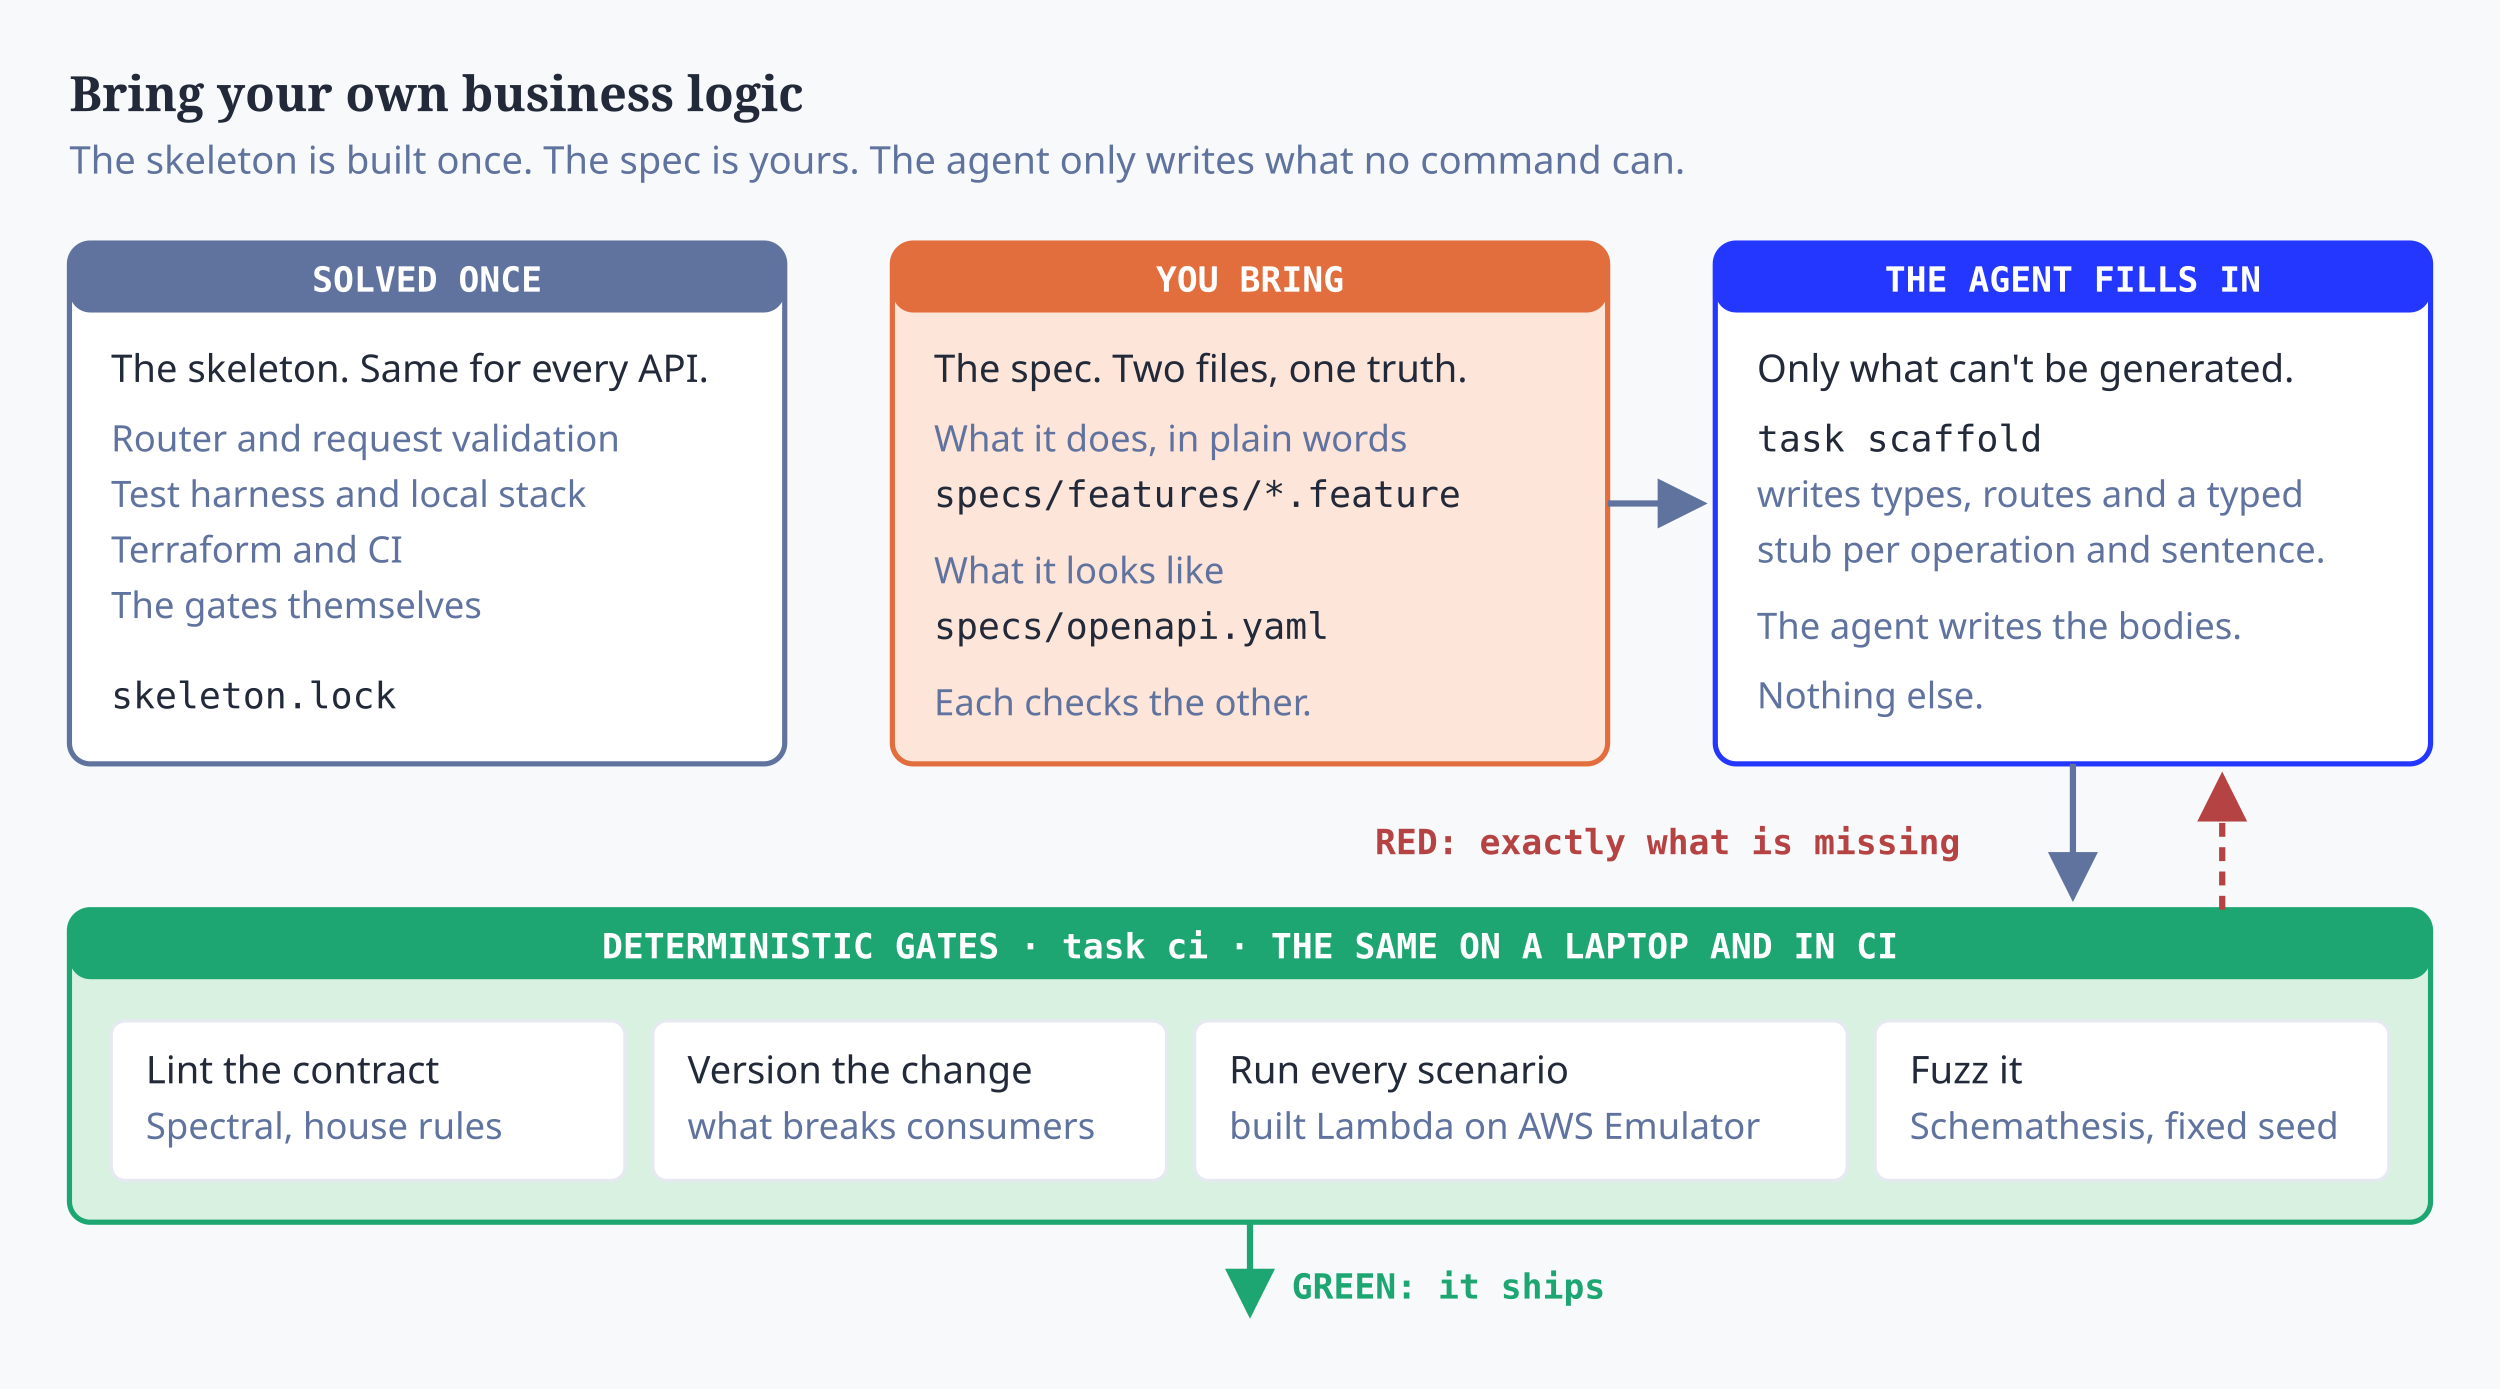
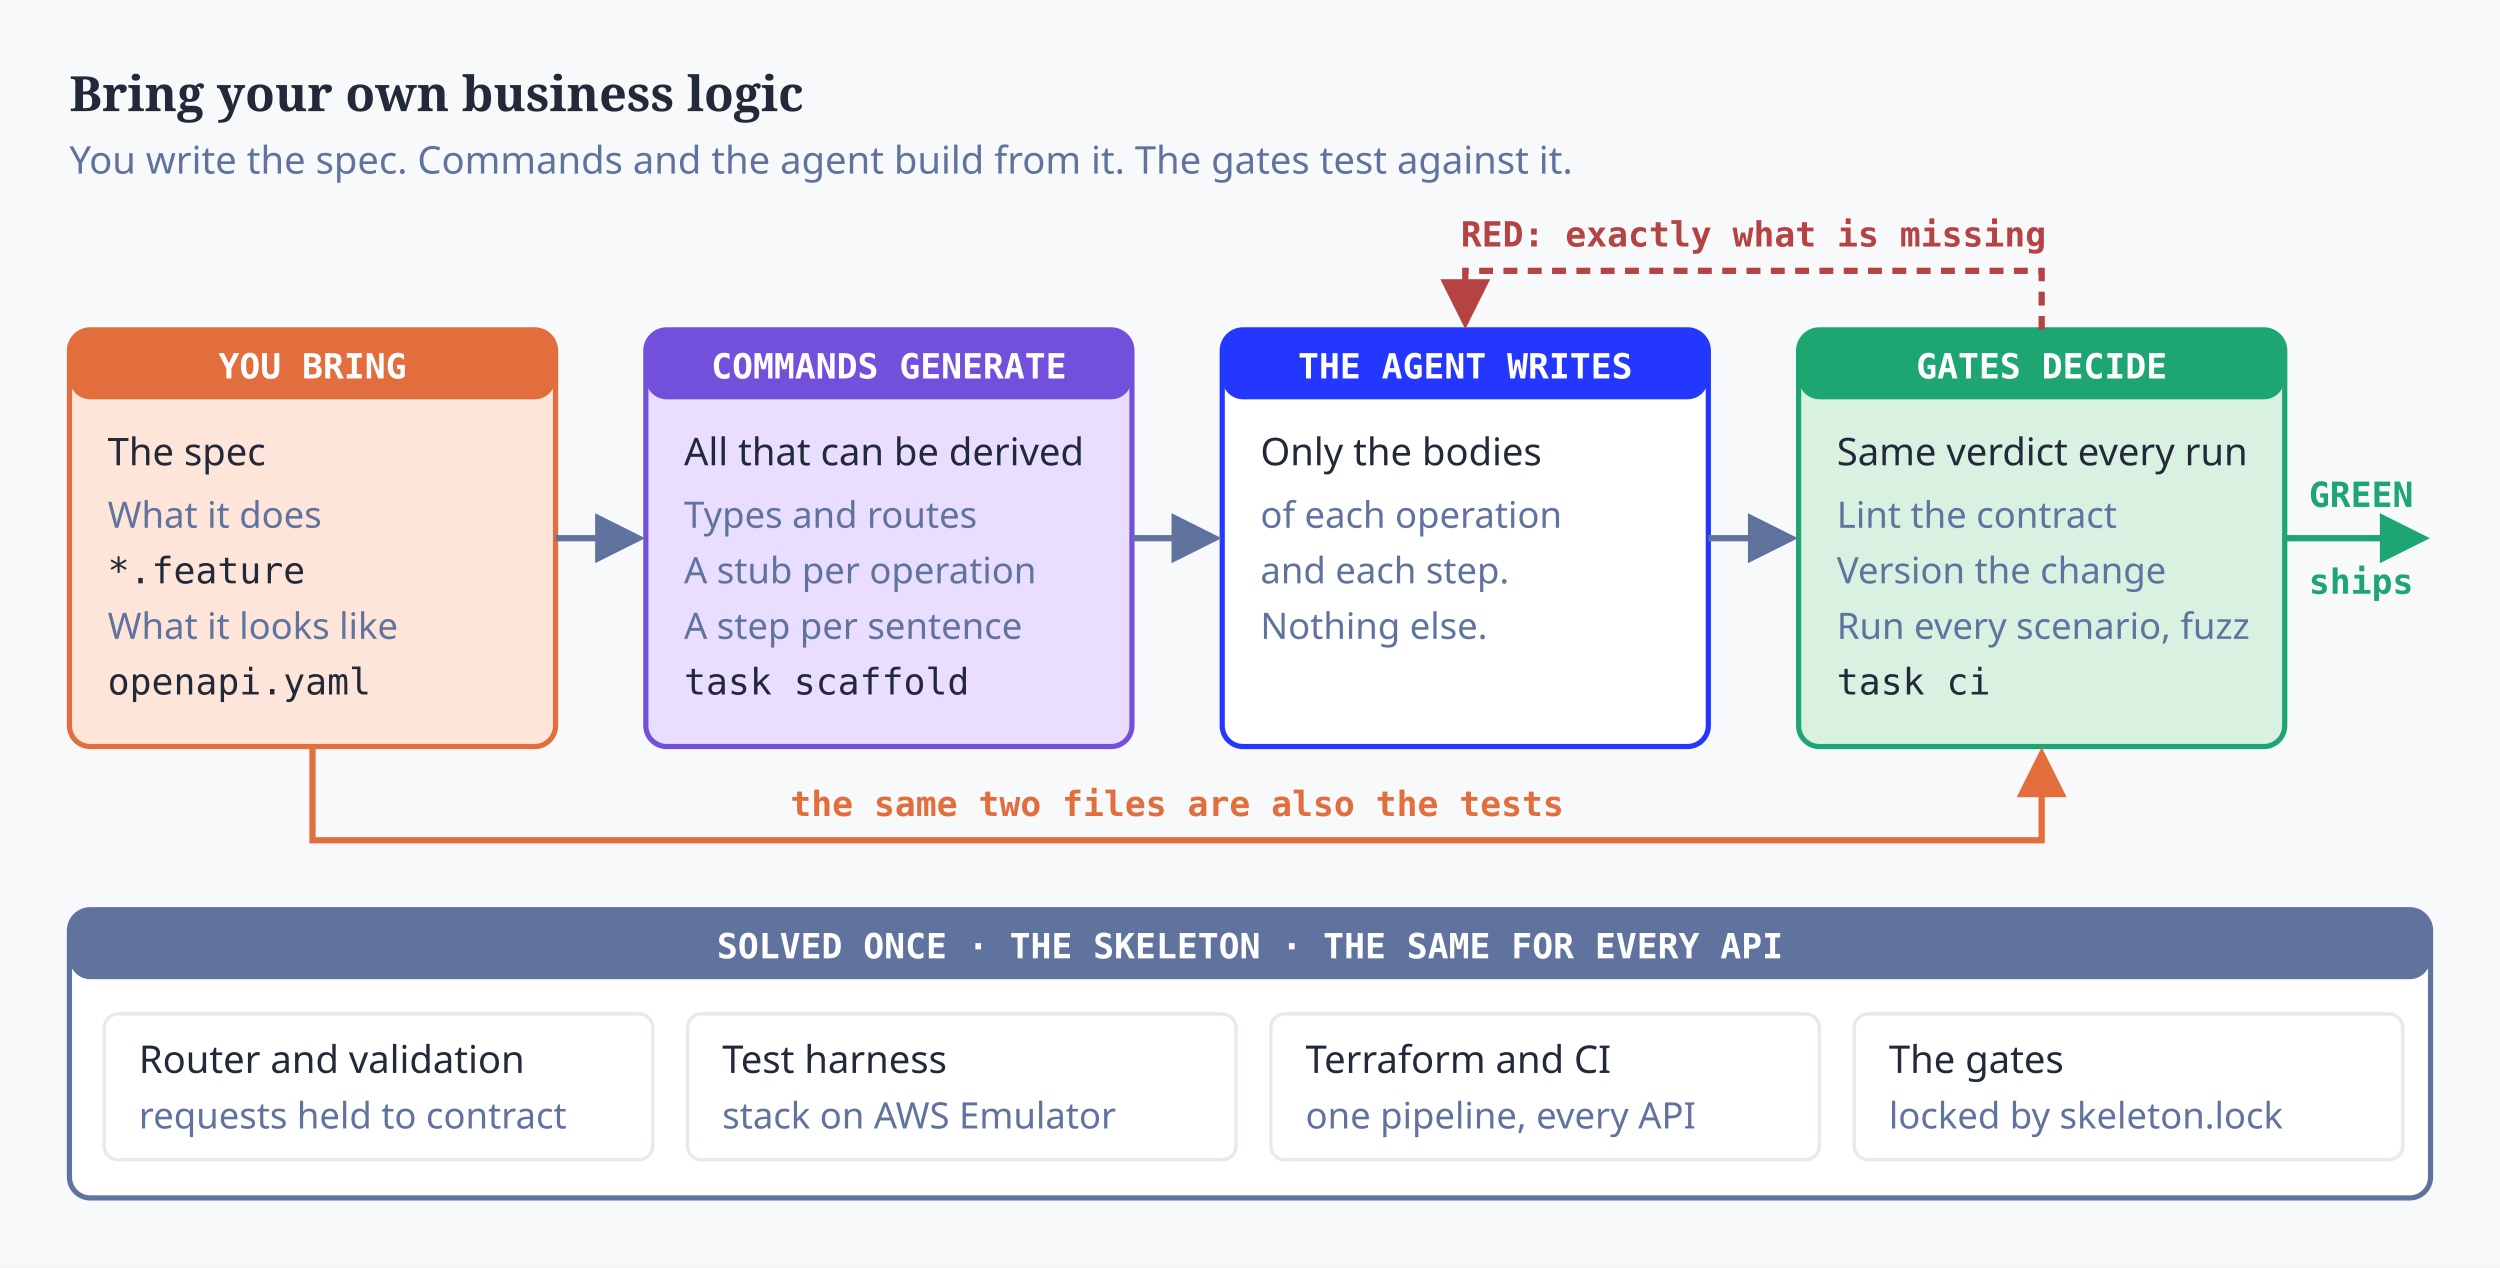
- <svg xmlns="http://www.w3.org/2000/svg" viewBox="0 0 720 400" role="img" aria-labelledby="unitTitle unitDesc">
+ <svg xmlns="http://www.w3.org/2000/svg" viewBox="0 0 720 365" role="img" aria-labelledby="unitTitle unitDesc">
  <defs>
    <style>
      .h { font-family: 'Lora', Georgia, Cambria, serif; font-size: 14px; font-weight: 700; fill: rgb(34, 41, 57); }
      .sub { font-family: 'Atkinson', system-ui, sans-serif; font-size: 11px; fill: rgb(96, 115, 159); }
      .body { font-family: 'Atkinson', system-ui, sans-serif; font-size: 11px; fill: rgb(34, 41, 57); }
      .muted { font-family: 'Atkinson', system-ui, sans-serif; font-size: 10.5px; fill: rgb(96, 115, 159); }
      .mono { font-family: 'JetBrains Mono', Menlo, Consolas, monospace; font-size: 10.5px; fill: rgb(34, 41, 57); }
      .pill { font-family: 'JetBrains Mono', Menlo, Consolas, monospace; font-size: 10px; font-weight: 700; fill: #fff; }
      .lblRed { font-family: 'JetBrains Mono', Menlo, Consolas, monospace; font-size: 10px; font-weight: 700; fill: #b54343; }
      .lblGreen { font-family: 'JetBrains Mono', Menlo, Consolas, monospace; font-size: 10px; font-weight: 700; fill: #1ea672; }
+       .lblOrange { font-family: 'JetBrains Mono', Menlo, Consolas, monospace; font-size: 10px; font-weight: 700; fill: #e16e3c; }
+       .cmd { fill: #e9deff; stroke: #7350dc; stroke-width: 1.5; }
+       .cmdHead { fill: #7350dc; }
+       .flowOrange { stroke: #e16e3c; fill: none; stroke-width: 1.8; }
      .once { fill: #fff; stroke: rgb(96, 115, 159); stroke-width: 1.5; }
      .onceHead { fill: rgb(96, 115, 159); }
      .spec { fill: #fee5d9; stroke: #e16e3c; stroke-width: 1.5; }
      .specHead { fill: #e16e3c; }
      .agent { fill: #fff; stroke: #2337ff; stroke-width: 1.5; }
      .agentHead { fill: #2337ff; }
      .gate { fill: rgb(216, 241, 225); stroke: #1ea672; stroke-width: 1.5; }
      .gateHead { fill: #1ea672; }
      .step { fill: #fff; stroke: rgb(229, 233, 240); }
      .flow { stroke: rgb(96, 115, 159); fill: none; stroke-width: 1.8; }
      .flowRed { stroke: #b54343; fill: none; stroke-width: 1.8; stroke-dasharray: 4 3; }
      .flowGreen { stroke: #1ea672; fill: none; stroke-width: 1.8; }
    </style>
    <marker id="uGrey" markerWidth="8" markerHeight="8" refX="7" refY="4" orient="auto">
      <path d="M0,0 L8,4 L0,8 z" fill="rgb(96, 115, 159)" />
    </marker>
    <marker id="uRed" markerWidth="8" markerHeight="8" refX="7" refY="4" orient="auto">
      <path d="M0,0 L8,4 L0,8 z" fill="#b54343" />
    </marker>
    <marker id="uGreen" markerWidth="8" markerHeight="8" refX="7" refY="4" orient="auto">
      <path d="M0,0 L8,4 L0,8 z" fill="#1ea672" />
    </marker>
+     <marker id="uOrange" markerWidth="8" markerHeight="8" refX="7" refY="4" orient="auto">
+       <path d="M0,0 L8,4 L0,8 z" fill="#e16e3c" />
+     </marker>
  </defs>
-   <rect width="720" height="400" fill="#f8f9fb" />
+   <rect width="720" height="365" fill="#f8f9fb" />
  <text x="20" y="32" class="h">Bring your own business logic</text>
-   <text x="20" y="50" class="sub">The skeleton is built once. The spec is yours. The agent only writes what no command can.</text>
-   <rect x="20" y="70" width="206" height="150" rx="6" class="once" />
-   <rect x="20" y="70" width="206" height="20" rx="6" class="onceHead" />
-   <text x="123" y="84" text-anchor="middle" class="pill">SOLVED ONCE</text>
-   <text x="32" y="110" class="body">The skeleton. Same for every API.</text>
-   <text x="32" y="130" class="muted">Router and request validation</text>
-   <text x="32" y="146" class="muted">Test harness and local stack</text>
-   <text x="32" y="162" class="muted">Terraform and CI</text>
-   <text x="32" y="178" class="muted">The gates themselves</text>
-   <text x="32" y="204" class="mono">skeleton.lock</text>
-   <rect x="257" y="70" width="206" height="150" rx="6" class="spec" />
-   <rect x="257" y="70" width="206" height="20" rx="6" class="specHead" />
-   <text x="360" y="84" text-anchor="middle" class="pill">YOU BRING</text>
-   <text x="269" y="110" class="body">The spec. Two files, one truth.</text>
-   <text x="269" y="130" class="muted">What it does, in plain words</text>
-   <text x="269" y="146" class="mono">specs/features/*.feature</text>
-   <text x="269" y="168" class="muted">What it looks like</text>
-   <text x="269" y="184" class="mono">specs/openapi.yaml</text>
-   <text x="269" y="206" class="muted">Each checks the other.</text>
-   <rect x="494" y="70" width="206" height="150" rx="6" class="agent" />
-   <rect x="494" y="70" width="206" height="20" rx="6" class="agentHead" />
-   <text x="597" y="84" text-anchor="middle" class="pill">THE AGENT FILLS IN</text>
-   <text x="506" y="110" class="body">Only what can't be generated.</text>
-   <text x="506" y="130" class="mono">task scaffold</text>
-   <text x="506" y="146" class="muted">writes types, routes and a typed</text>
-   <text x="506" y="162" class="muted">stub per operation and sentence.</text>
-   <text x="506" y="184" class="muted">The agent writes the bodies.</text>
-   <text x="506" y="204" class="muted">Nothing else.</text>
-   <path d="M463,145 L490,145" class="flow" marker-end="url(#uGrey)" />
-   <rect x="20" y="262" width="680" height="90" rx="6" class="gate" />
-   <rect x="20" y="262" width="680" height="20" rx="6" class="gateHead" />
-   <text x="360" y="276" text-anchor="middle" class="pill">DETERMINISTIC GATES · task ci · THE SAME ON A LAPTOP AND IN CI</text>
-   <rect x="32" y="294" width="148" height="46" rx="4" class="step" />
-   <text x="42" y="312" class="body">Lint the contract</text>
-   <text x="42" y="328" class="muted">Spectral, house rules</text>
-   <rect x="188" y="294" width="148" height="46" rx="4" class="step" />
-   <text x="198" y="312" class="body">Version the change</text>
-   <text x="198" y="328" class="muted">what breaks consumers</text>
-   <rect x="344" y="294" width="188" height="46" rx="4" class="step" />
-   <text x="354" y="312" class="body">Run every scenario</text>
-   <text x="354" y="328" class="muted">built Lambda on AWS Emulator</text>
-   <rect x="540" y="294" width="148" height="46" rx="4" class="step" />
-   <text x="550" y="312" class="body">Fuzz it</text>
-   <text x="550" y="328" class="muted">Schemathesis, fixed seed</text>
-   <path d="M597,220 L597,258" class="flow" marker-end="url(#uGrey)" />
-   <path d="M640,262 L640,224" class="flowRed" marker-end="url(#uRed)" />
-   <text x="396" y="246" class="lblRed">RED: exactly what is missing</text>
-   <path d="M360,352 L360,378" class="flowGreen" marker-end="url(#uGreen)" />
-   <text x="372" y="374" class="lblGreen">GREEN: it ships</text>
+   <text x="20" y="50" class="sub">You write the spec. Commands and the agent build from it. The gates test against it.</text>
+   <rect x="20" y="95" width="140" height="120" rx="6" class="spec" />
+   <rect x="20" y="95" width="140" height="20" rx="6" class="specHead" />
+   <text x="90" y="109" text-anchor="middle" class="pill">YOU BRING</text>
+   <text x="31" y="134" class="body">The spec</text>
+   <text x="31" y="152" class="muted">What it does</text>
+   <text x="31" y="168" class="mono">*.feature</text>
+   <text x="31" y="184" class="muted">What it looks like</text>
+   <text x="31" y="200" class="mono">openapi.yaml</text>
+   <rect x="186" y="95" width="140" height="120" rx="6" class="cmd" />
+   <rect x="186" y="95" width="140" height="20" rx="6" class="cmdHead" />
+   <text x="256" y="109" text-anchor="middle" class="pill">COMMANDS GENERATE</text>
+   <text x="197" y="134" class="body">All that can be derived</text>
+   <text x="197" y="152" class="muted">Types and routes</text>
+   <text x="197" y="168" class="muted">A stub per operation</text>
+   <text x="197" y="184" class="muted">A step per sentence</text>
+   <text x="197" y="200" class="mono">task scaffold</text>
+   <rect x="352" y="95" width="140" height="120" rx="6" class="agent" />
+   <rect x="352" y="95" width="140" height="20" rx="6" class="agentHead" />
+   <text x="422" y="109" text-anchor="middle" class="pill">THE AGENT WRITES</text>
+   <text x="363" y="134" class="body">Only the bodies</text>
+   <text x="363" y="152" class="muted">of each operation</text>
+   <text x="363" y="168" class="muted">and each step.</text>
+   <text x="363" y="184" class="muted">Nothing else.</text>
+   <rect x="518" y="95" width="140" height="120" rx="6" class="gate" />
+   <rect x="518" y="95" width="140" height="20" rx="6" class="gateHead" />
+   <text x="588" y="109" text-anchor="middle" class="pill">GATES DECIDE</text>
+   <text x="529" y="134" class="body">Same verdict every run</text>
+   <text x="529" y="152" class="muted">Lint the contract</text>
+   <text x="529" y="168" class="muted">Version the change</text>
+   <text x="529" y="184" class="muted">Run every scenario, fuzz</text>
+   <text x="529" y="200" class="mono">task ci</text>
+   <path d="M160,155 H184" class="flow" marker-end="url(#uGrey)" />
+   <path d="M326,155 H350" class="flow" marker-end="url(#uGrey)" />
+   <path d="M492,155 H516" class="flow" marker-end="url(#uGrey)" />
+   <path d="M588,95 V78 H422 V93" class="flowRed" marker-end="url(#uRed)" />
+   <text x="505" y="71" text-anchor="middle" class="lblRed">RED: exactly what is missing</text>
+   <path d="M90,215 V242 H588 V217" class="flowOrange" marker-end="url(#uOrange)" />
+   <text x="339" y="235" text-anchor="middle" class="lblOrange">the same two files are also the tests</text>
+   <path d="M658,155 H698" class="flowGreen" marker-end="url(#uGreen)" />
+   <text x="680" y="146" text-anchor="middle" class="lblGreen">GREEN</text>
+   <text x="680" y="171" text-anchor="middle" class="lblGreen">ships</text>
+   <rect x="20" y="262" width="680" height="83" rx="6" class="once" />
+   <rect x="20" y="262" width="680" height="20" rx="6" class="onceHead" />
+   <text x="360" y="276" text-anchor="middle" class="pill">SOLVED ONCE · THE SKELETON · THE SAME FOR EVERY API</text>
+   <rect x="30" y="292" width="158" height="42" rx="4" class="step" />
+   <text x="40" y="309" class="body">Router and validation</text>
+   <text x="40" y="325" class="muted">requests held to contract</text>
+   <rect x="198" y="292" width="158" height="42" rx="4" class="step" />
+   <text x="208" y="309" class="body">Test harness</text>
+   <text x="208" y="325" class="muted">stack on AWS Emulator</text>
+   <rect x="366" y="292" width="158" height="42" rx="4" class="step" />
+   <text x="376" y="309" class="body">Terraform and CI</text>
+   <text x="376" y="325" class="muted">one pipeline, every API</text>
+   <rect x="534" y="292" width="158" height="42" rx="4" class="step" />
+   <text x="544" y="309" class="body">The gates</text>
+   <text x="544" y="325" class="muted">locked by skeleton.lock</text>
</svg>
